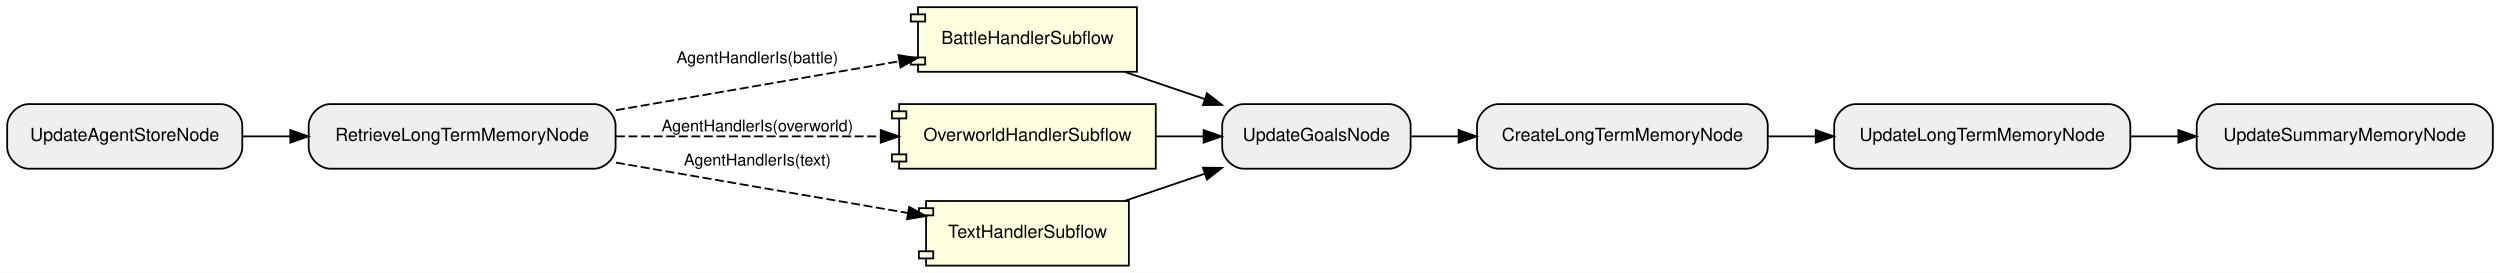
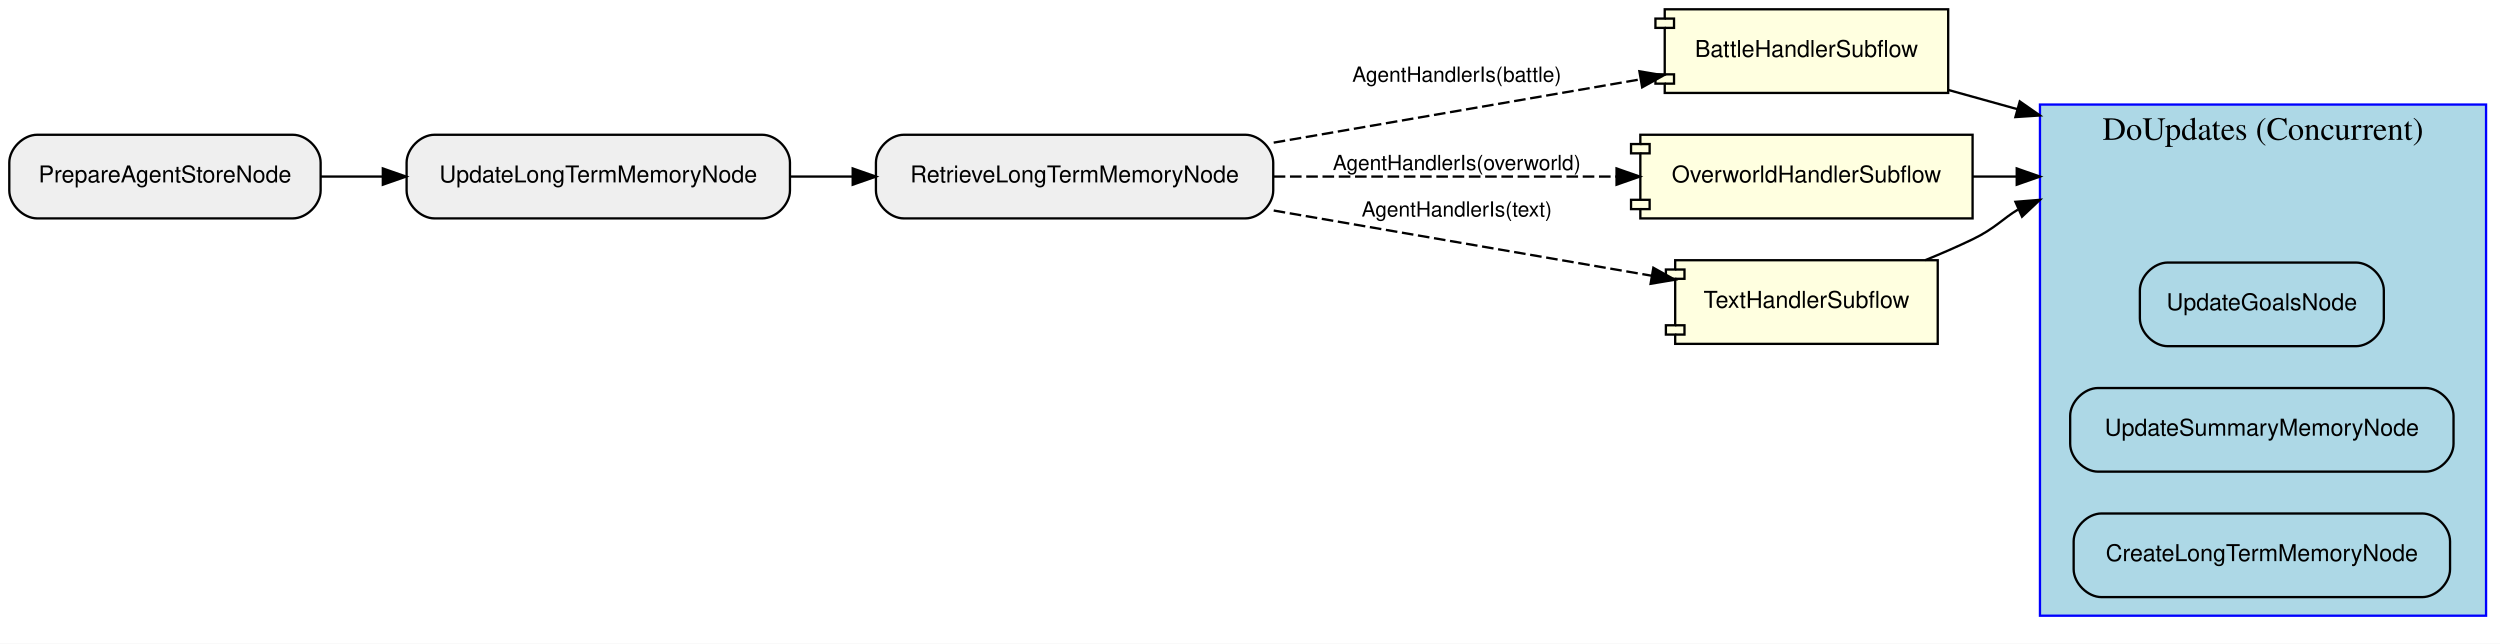
- <svg xmlns="http://www.w3.org/2000/svg" width="1393pt" height="152pt" viewBox="0.00 0.00 1393.00 152.00">
-   <g id="graph0" class="graph" transform="scale(1 1) rotate(0) translate(4 148)">
-     <polygon fill="white" stroke="transparent" points="-4,4 -4,-148 1389,-148 1389,4 -4,4" />
-     <g id="node1" class="node">
-       <polygon fill="lightyellow" stroke="black" points="629.5,-144 507.5,-144 507.5,-140 503.5,-140 503.5,-136 507.5,-136 507.5,-116 503.5,-116 503.5,-112 507.5,-112 507.5,-108 629.5,-108 629.5,-144" />
-       <polyline fill="none" stroke="black" points="507.5,-140 511.5,-140 511.5,-136 507.5,-136 " />
-       <polyline fill="none" stroke="black" points="507.5,-116 511.5,-116 511.5,-112 507.5,-112 " />
-       <text text-anchor="middle" x="568.5" y="-123.5" font-family="Helvetica,sans-Serif" font-size="10.00">BattleHandlerSubflow</text>
+ <svg xmlns="http://www.w3.org/2000/svg" width="1076pt" height="277pt" viewBox="0.00 0.00 1076.00 277.00">
+   <g id="graph0" class="graph" transform="scale(1 1) rotate(0) translate(4 273)">
+     <polygon fill="white" stroke="transparent" points="-4,4 -4,-273 1072,-273 1072,4 -4,4" />
+     <g id="clust1" class="cluster">
+       <polygon fill="lightblue" stroke="blue" points="874,-8 874,-228 1066,-228 1066,-8 874,-8" />
+       <text text-anchor="middle" x="970" y="-212.8" font-family="Times,serif" font-size="14.00">DoUpdates (Concurrent)</text>
+     </g>
+     <g id="node3" class="node">
+       <path fill="lightblue" stroke="black" d="M1010,-160C1010,-160 929,-160 929,-160 923,-160 917,-154 917,-148 917,-148 917,-136 917,-136 917,-130 923,-124 929,-124 929,-124 1010,-124 1010,-124 1016,-124 1022,-130 1022,-136 1022,-136 1022,-148 1022,-148 1022,-154 1016,-160 1010,-160" />
+       <text text-anchor="middle" x="969.5" y="-139.5" font-family="Helvetica,sans-Serif" font-size="10.00">UpdateGoalsNode</text>
+     </g>
+     <g id="node4" class="node">
+       <path fill="lightblue" stroke="black" d="M1040,-106C1040,-106 899,-106 899,-106 893,-106 887,-100 887,-94 887,-94 887,-82 887,-82 887,-76 893,-70 899,-70 899,-70 1040,-70 1040,-70 1046,-70 1052,-76 1052,-82 1052,-82 1052,-94 1052,-94 1052,-100 1046,-106 1040,-106" />
+       <text text-anchor="middle" x="969.5" y="-85.5" font-family="Helvetica,sans-Serif" font-size="10.00">UpdateSummaryMemoryNode</text>
+     </g>
+     <g id="node5" class="node">
+       <path fill="lightblue" stroke="black" d="M1038.5,-52C1038.5,-52 900.5,-52 900.5,-52 894.5,-52 888.5,-46 888.5,-40 888.5,-40 888.5,-28 888.5,-28 888.5,-22 894.5,-16 900.5,-16 900.5,-16 1038.5,-16 1038.5,-16 1044.5,-16 1050.5,-22 1050.5,-28 1050.5,-28 1050.5,-40 1050.5,-40 1050.5,-46 1044.5,-52 1038.5,-52" />
+       <text text-anchor="middle" x="969.5" y="-31.5" font-family="Helvetica,sans-Serif" font-size="10.00">CreateLongTermMemoryNode</text>
    </g>
    <g id="node6" class="node">
-       <path fill="#efefef" stroke="black" d="M770,-90C770,-90 689,-90 689,-90 683,-90 677,-84 677,-78 677,-78 677,-66 677,-66 677,-60 683,-54 689,-54 689,-54 770,-54 770,-54 776,-54 782,-60 782,-66 782,-66 782,-78 782,-78 782,-84 776,-90 770,-90" />
-       <text text-anchor="middle" x="729.5" y="-69.5" font-family="Helvetica,sans-Serif" font-size="10.00">UpdateGoalsNode</text>
+       <polygon fill="lightyellow" stroke="black" points="834.5,-269 712.5,-269 712.5,-265 708.5,-265 708.5,-261 712.5,-261 712.5,-241 708.5,-241 708.5,-237 712.5,-237 712.5,-233 834.5,-233 834.5,-269" />
+       <polyline fill="none" stroke="black" points="712.5,-265 716.5,-265 716.5,-261 712.5,-261 " />
+       <polyline fill="none" stroke="black" points="712.5,-241 716.5,-241 716.5,-237 712.5,-237 " />
+       <text text-anchor="middle" x="773.5" y="-248.5" font-family="Helvetica,sans-Serif" font-size="10.00">BattleHandlerSubflow</text>
+     </g>
+     <g id="edge7" class="edge">
+       <path fill="none" stroke="black" d="M834.55,-234.28C844.05,-231.64 854.09,-228.84 864.25,-226.02" />
+       <polygon fill="black" stroke="black" points="865.31,-229.36 874,-223.3 863.43,-222.61 865.31,-229.36" />
+     </g>
+     <g id="node7" class="node">
+       <path fill="#efefef" stroke="black" d="M532,-215C532,-215 385,-215 385,-215 379,-215 373,-209 373,-203 373,-203 373,-191 373,-191 373,-185 379,-179 385,-179 385,-179 532,-179 532,-179 538,-179 544,-185 544,-191 544,-191 544,-203 544,-203 544,-209 538,-215 532,-215" />
+       <text text-anchor="middle" x="458.5" y="-194.5" font-family="Helvetica,sans-Serif" font-size="10.00">RetrieveLongTermMemoryNode</text>
+     </g>
+     <g id="edge4" class="edge">
+       <path fill="none" stroke="black" stroke-dasharray="5,2" d="M544.2,-211.61C593.62,-220.14 655.24,-230.77 702,-238.84" />
+       <polygon fill="black" stroke="black" points="701.59,-242.32 712.04,-240.57 702.78,-235.42 701.59,-242.32" />
+       <text text-anchor="middle" x="623" y="-237.8" font-family="Helvetica,sans-Serif" font-size="9.00">AgentHandlerIs(battle)</text>
+     </g>
+     <g id="node9" class="node">
+       <polygon fill="lightyellow" stroke="black" points="845,-215 702,-215 702,-211 698,-211 698,-207 702,-207 702,-187 698,-187 698,-183 702,-183 702,-179 845,-179 845,-215" />
+       <polyline fill="none" stroke="black" points="702,-211 706,-211 706,-207 702,-207 " />
+       <polyline fill="none" stroke="black" points="702,-187 706,-187 706,-183 702,-183 " />
+       <text text-anchor="middle" x="773.5" y="-194.5" font-family="Helvetica,sans-Serif" font-size="10.00">OverworldHandlerSubflow</text>
+     </g>
+     <g id="edge3" class="edge">
+       <path fill="none" stroke="black" stroke-dasharray="5,2" d="M544.2,-197C590.07,-197 646.44,-197 691.69,-197" />
+       <polygon fill="black" stroke="black" points="691.76,-200.5 701.76,-197 691.76,-193.5 691.76,-200.5" />
+       <text text-anchor="middle" x="623" y="-199.8" font-family="Helvetica,sans-Serif" font-size="9.00">AgentHandlerIs(overworld)</text>
+     </g>
+     <g id="node10" class="node">
+       <polygon fill="lightyellow" stroke="black" points="830,-161 717,-161 717,-157 713,-157 713,-153 717,-153 717,-133 713,-133 713,-129 717,-129 717,-125 830,-125 830,-161" />
+       <polyline fill="none" stroke="black" points="717,-157 721,-157 721,-153 717,-153 " />
+       <polyline fill="none" stroke="black" points="717,-133 721,-133 721,-129 717,-129 " />
+       <text text-anchor="middle" x="773.5" y="-140.5" font-family="Helvetica,sans-Serif" font-size="10.00">TextHandlerSubflow</text>
+     </g>
+     <g id="edge5" class="edge">
+       <path fill="none" stroke="black" stroke-dasharray="5,2" d="M544.2,-182.39C595.31,-173.57 659.46,-162.5 706.73,-154.35" />
+       <polygon fill="black" stroke="black" points="707.6,-157.75 716.86,-152.6 706.41,-150.85 707.6,-157.75" />
+       <text text-anchor="middle" x="623" y="-179.8" font-family="Helvetica,sans-Serif" font-size="9.00">AgentHandlerIs(text)</text>
+     </g>
+     <g id="node8" class="node">
+       <path fill="#efefef" stroke="black" d="M324,-215C324,-215 183,-215 183,-215 177,-215 171,-209 171,-203 171,-203 171,-191 171,-191 171,-185 177,-179 183,-179 183,-179 324,-179 324,-179 330,-179 336,-185 336,-191 336,-191 336,-203 336,-203 336,-209 330,-215 324,-215" />
+       <text text-anchor="middle" x="253.5" y="-194.5" font-family="Helvetica,sans-Serif" font-size="10.00">UpdateLongTermMemoryNode</text>
+     </g>
+     <g id="edge2" class="edge">
+       <path fill="none" stroke="black" d="M336.19,-197C345,-197 354.01,-197 362.95,-197" />
+       <polygon fill="black" stroke="black" points="363,-200.5 373,-197 363,-193.5 363,-200.5" />
+     </g>
+     <g id="edge8" class="edge">
+       <path fill="none" stroke="black" d="M845.09,-197C851.26,-197 857.59,-197 863.97,-197" />
+       <polygon fill="black" stroke="black" points="864,-200.5 874,-197 864,-193.5 864,-200.5" />
    </g>
    <g id="edge6" class="edge">
-       <path fill="none" stroke="black" d="M622.89,-107.87C637.17,-103.02 652.72,-97.74 667.38,-92.76" />
-       <polygon fill="black" stroke="black" points="668.53,-96.06 676.87,-89.53 666.28,-89.44 668.53,-96.06" />
+       <path fill="none" stroke="black" d="M824.62,-161.02C831.54,-163.85 838.5,-166.88 845,-170 854.68,-174.65 858.09,-178.99 864.52,-182.79" />
+       <polygon fill="black" stroke="black" points="863.44,-186.14 874,-187 866.28,-179.74 863.44,-186.14" />
    </g>
-     <g id="node2" class="node">
-       <path fill="#efefef" stroke="black" d="M969,-90C969,-90 831,-90 831,-90 825,-90 819,-84 819,-78 819,-78 819,-66 819,-66 819,-60 825,-54 831,-54 831,-54 969,-54 969,-54 975,-54 981,-60 981,-66 981,-66 981,-78 981,-78 981,-84 975,-90 969,-90" />
-       <text text-anchor="middle" x="900" y="-69.5" font-family="Helvetica,sans-Serif" font-size="10.00">CreateLongTermMemoryNode</text>
-     </g>
-     <g id="node7" class="node">
-       <path fill="#efefef" stroke="black" d="M1171,-90C1171,-90 1030,-90 1030,-90 1024,-90 1018,-84 1018,-78 1018,-78 1018,-66 1018,-66 1018,-60 1024,-54 1030,-54 1030,-54 1171,-54 1171,-54 1177,-54 1183,-60 1183,-66 1183,-66 1183,-78 1183,-78 1183,-84 1177,-90 1171,-90" />
-       <text text-anchor="middle" x="1100.5" y="-69.5" font-family="Helvetica,sans-Serif" font-size="10.00">UpdateLongTermMemoryNode</text>
-     </g>
-     <g id="edge9" class="edge">
-       <path fill="none" stroke="black" d="M981.17,-72C989.83,-72 998.69,-72 1007.48,-72" />
-       <polygon fill="black" stroke="black" points="1007.74,-75.5 1017.74,-72 1007.74,-68.5 1007.74,-75.5" />
-     </g>
-     <g id="node3" class="node">
-       <polygon fill="lightyellow" stroke="black" points="640,-90 497,-90 497,-86 493,-86 493,-82 497,-82 497,-62 493,-62 493,-58 497,-58 497,-54 640,-54 640,-90" />
-       <polyline fill="none" stroke="black" points="497,-86 501,-86 501,-82 497,-82 " />
-       <polyline fill="none" stroke="black" points="497,-62 501,-62 501,-58 497,-58 " />
-       <text text-anchor="middle" x="568.5" y="-69.5" font-family="Helvetica,sans-Serif" font-size="10.00">OverworldHandlerSubflow</text>
-     </g>
-     <g id="edge7" class="edge">
-       <path fill="none" stroke="black" d="M640.17,-72C648.99,-72 657.96,-72 666.63,-72" />
-       <polygon fill="black" stroke="black" points="666.65,-75.5 676.65,-72 666.65,-68.5 666.65,-75.5" />
-     </g>
-     <g id="node4" class="node">
-       <polygon fill="lightyellow" stroke="black" points="625,-36 512,-36 512,-32 508,-32 508,-28 512,-28 512,-8 508,-8 508,-4 512,-4 512,0 625,0 625,-36" />
-       <polyline fill="none" stroke="black" points="512,-32 516,-32 516,-28 512,-28 " />
-       <polyline fill="none" stroke="black" points="512,-8 516,-8 516,-4 512,-4 " />
-       <text text-anchor="middle" x="568.5" y="-15.5" font-family="Helvetica,sans-Serif" font-size="10.00">TextHandlerSubflow</text>
-     </g>
-     <g id="edge5" class="edge">
-       <path fill="none" stroke="black" d="M622.89,-36.13C637.17,-40.98 652.72,-46.26 667.38,-51.24" />
-       <polygon fill="black" stroke="black" points="666.28,-54.56 676.87,-54.47 668.53,-47.94 666.28,-54.56" />
-     </g>
-     <g id="node5" class="node">
-       <path fill="#efefef" stroke="black" d="M1373,-90C1373,-90 1232,-90 1232,-90 1226,-90 1220,-84 1220,-78 1220,-78 1220,-66 1220,-66 1220,-60 1226,-54 1232,-54 1232,-54 1373,-54 1373,-54 1379,-54 1385,-60 1385,-66 1385,-66 1385,-78 1385,-78 1385,-84 1379,-90 1373,-90" />
-       <text text-anchor="middle" x="1302.5" y="-69.5" font-family="Helvetica,sans-Serif" font-size="10.00">UpdateSummaryMemoryNode</text>
-     </g>
-     <g id="edge8" class="edge">
-       <path fill="none" stroke="black" d="M782.43,-72C790.79,-72 799.65,-72 808.61,-72" />
-       <polygon fill="black" stroke="black" points="808.73,-75.5 818.73,-72 808.73,-68.5 808.73,-75.5" />
-     </g>
-     <g id="edge10" class="edge">
-       <path fill="none" stroke="black" d="M1183.14,-72C1191.83,-72 1200.72,-72 1209.52,-72" />
-       <polygon fill="black" stroke="black" points="1209.8,-75.5 1219.8,-72 1209.8,-68.5 1209.8,-75.5" />
-     </g>
-     <g id="node8" class="node">
-       <path fill="#efefef" stroke="black" d="M119,-90C119,-90 12,-90 12,-90 6,-90 0,-84 0,-78 0,-78 0,-66 0,-66 0,-60 6,-54 12,-54 12,-54 119,-54 119,-54 125,-54 131,-60 131,-66 131,-66 131,-78 131,-78 131,-84 125,-90 119,-90" />
-       <text text-anchor="middle" x="65.5" y="-69.5" font-family="Helvetica,sans-Serif" font-size="10.00">UpdateAgentStoreNode</text>
-     </g>
-     <g id="node9" class="node">
-       <path fill="#efefef" stroke="black" d="M327,-90C327,-90 180,-90 180,-90 174,-90 168,-84 168,-78 168,-78 168,-66 168,-66 168,-60 174,-54 180,-54 180,-54 327,-54 327,-54 333,-54 339,-60 339,-66 339,-66 339,-78 339,-78 339,-84 333,-90 327,-90" />
-       <text text-anchor="middle" x="253.5" y="-69.5" font-family="Helvetica,sans-Serif" font-size="10.00">RetrieveLongTermMemoryNode</text>
+     <g id="node11" class="node">
+       <path fill="#efefef" stroke="black" d="M122,-215C122,-215 12,-215 12,-215 6,-215 0,-209 0,-203 0,-203 0,-191 0,-191 0,-185 6,-179 12,-179 12,-179 122,-179 122,-179 128,-179 134,-185 134,-191 134,-191 134,-203 134,-203 134,-209 128,-215 122,-215" />
+       <text text-anchor="middle" x="67" y="-194.5" font-family="Helvetica,sans-Serif" font-size="10.00">PrepareAgentStoreNode</text>
    </g>
    <g id="edge1" class="edge">
-       <path fill="none" stroke="black" d="M131.03,-72C139.65,-72 148.62,-72 157.62,-72" />
-       <polygon fill="black" stroke="black" points="157.77,-75.5 167.77,-72 157.77,-68.5 157.77,-75.5" />
-     </g>
-     <g id="edge3" class="edge">
-       <path fill="none" stroke="black" stroke-dasharray="5,2" d="M339.2,-86.61C388.62,-95.14 450.24,-105.77 497,-113.84" />
-       <polygon fill="black" stroke="black" points="496.59,-117.32 507.04,-115.57 497.78,-110.42 496.59,-117.32" />
-       <text text-anchor="middle" x="418" y="-112.8" font-family="Helvetica,sans-Serif" font-size="9.00">AgentHandlerIs(battle)</text>
-     </g>
-     <g id="edge2" class="edge">
-       <path fill="none" stroke="black" stroke-dasharray="5,2" d="M339.2,-72C385.07,-72 441.44,-72 486.69,-72" />
-       <polygon fill="black" stroke="black" points="486.76,-75.5 496.76,-72 486.76,-68.5 486.76,-75.5" />
-       <text text-anchor="middle" x="418" y="-74.8" font-family="Helvetica,sans-Serif" font-size="9.00">AgentHandlerIs(overworld)</text>
-     </g>
-     <g id="edge4" class="edge">
-       <path fill="none" stroke="black" stroke-dasharray="5,2" d="M339.2,-57.39C390.31,-48.57 454.46,-37.5 501.73,-29.35" />
-       <polygon fill="black" stroke="black" points="502.6,-32.75 511.86,-27.6 501.41,-25.85 502.6,-32.75" />
-       <text text-anchor="middle" x="418" y="-55.8" font-family="Helvetica,sans-Serif" font-size="9.00">AgentHandlerIs(text)</text>
+       <path fill="none" stroke="black" d="M134.09,-197C142.73,-197 151.7,-197 160.67,-197" />
+       <polygon fill="black" stroke="black" points="160.77,-200.5 170.77,-197 160.77,-193.5 160.77,-200.5" />
    </g>
  </g>
</svg>
